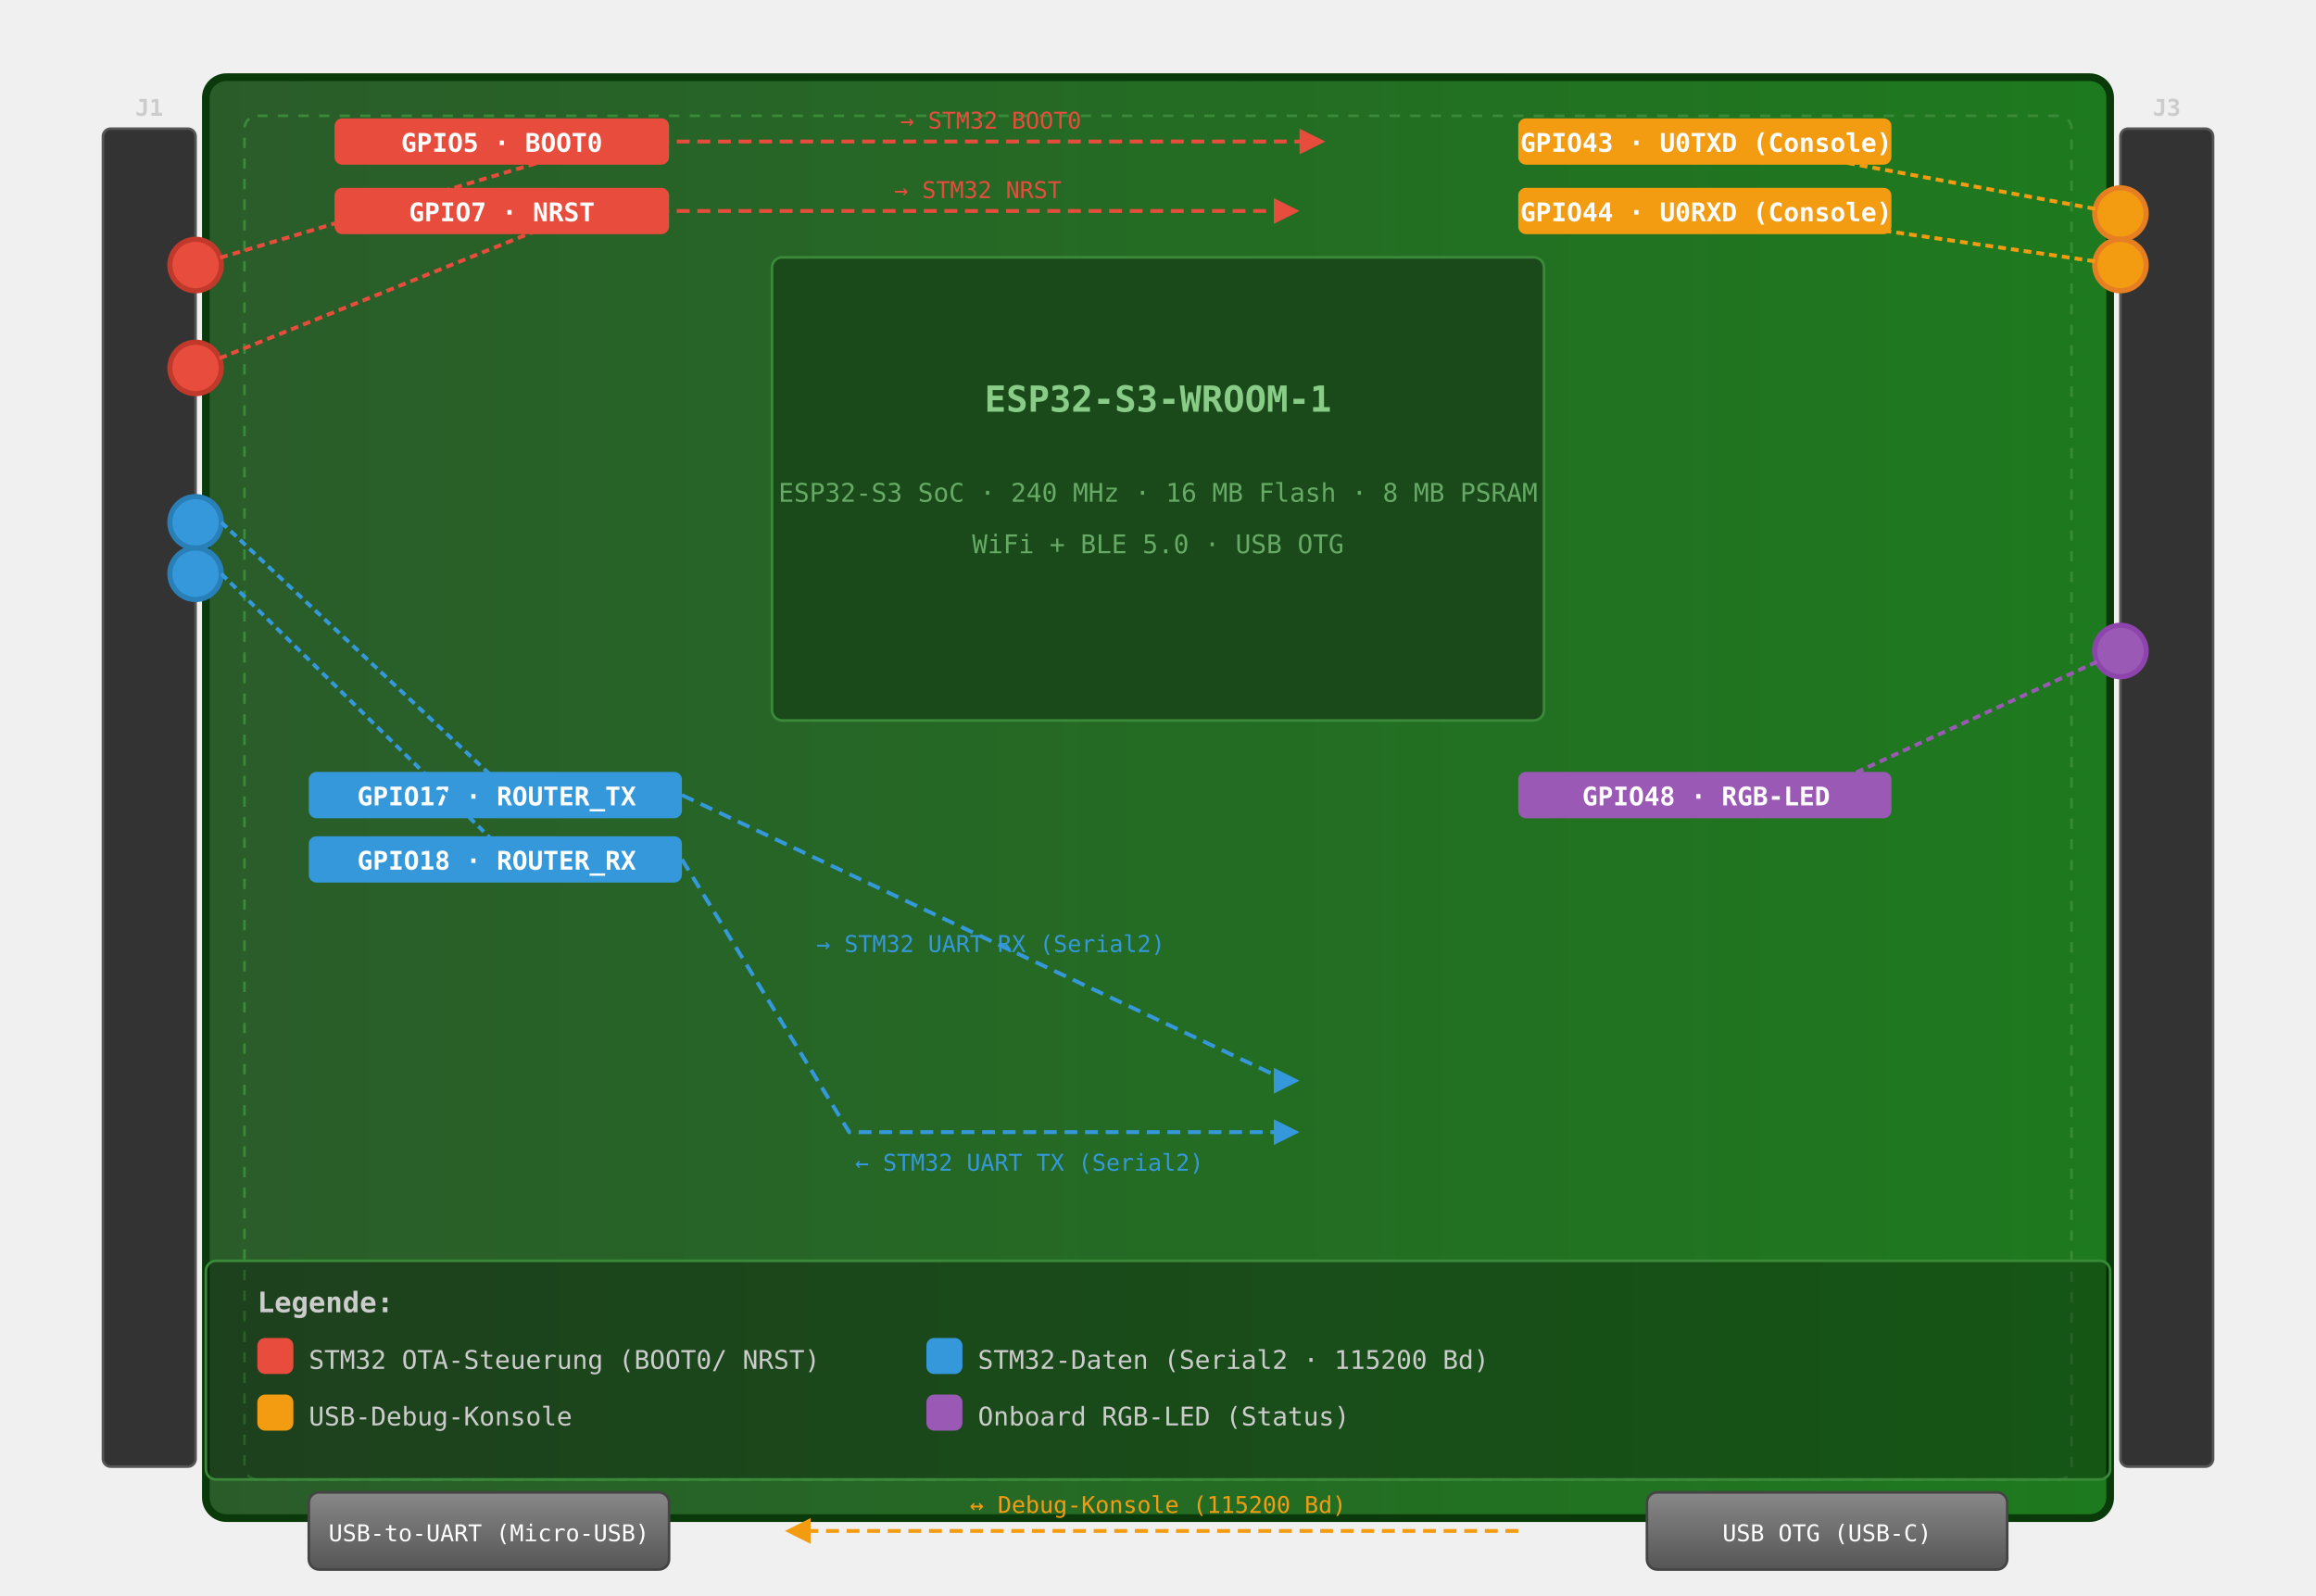
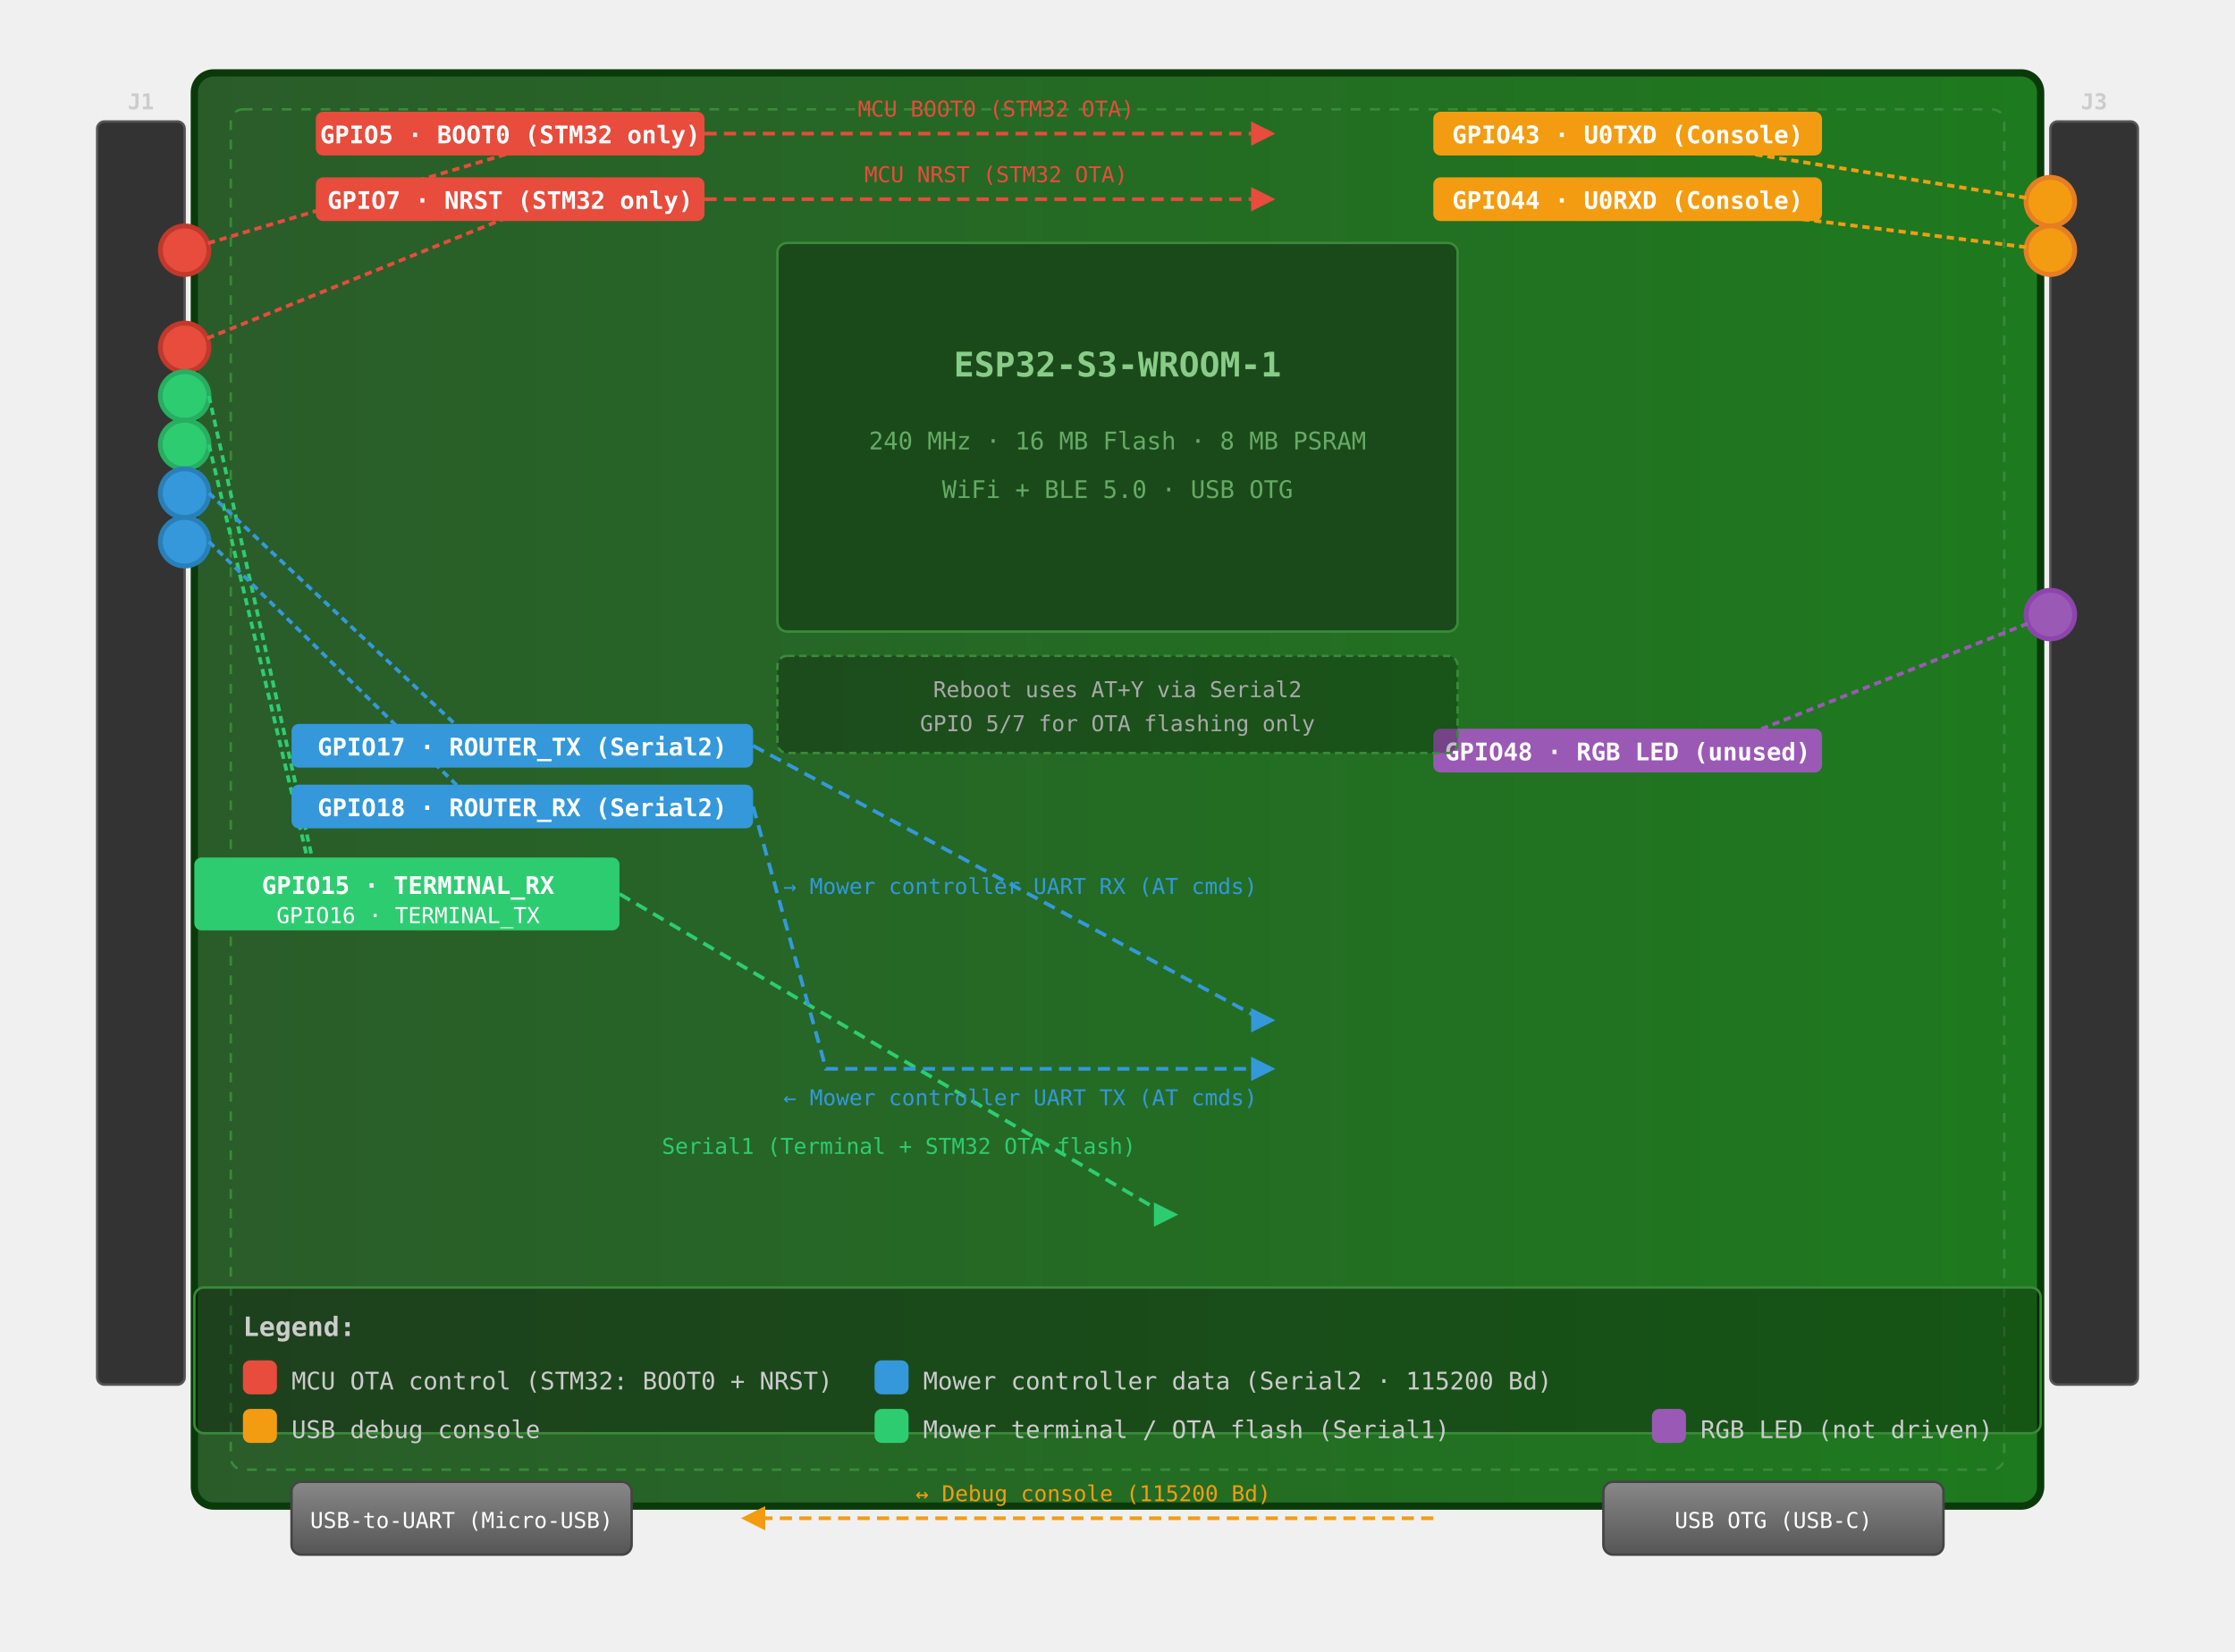
- <svg xmlns="http://www.w3.org/2000/svg" viewBox="0 0 900 620" font-family="Consolas, monospace" font-size="11">
+ <svg xmlns="http://www.w3.org/2000/svg" viewBox="0 0 920 680" font-family="Consolas, monospace" font-size="11">
  <defs>
    <linearGradient id="board" x1="0" y1="0" x2="1" y2="0">
      <stop offset="0%" stop-color="#2a5c2a" />
      <stop offset="100%" stop-color="#1e7a1e" />
    </linearGradient>
    <linearGradient id="usb" x1="0" y1="0" x2="0" y2="1">
      <stop offset="0%" stop-color="#888" />
      <stop offset="100%" stop-color="#555" />
    </linearGradient>
  </defs>
-   <rect x="80" y="30" width="740" height="560" rx="8" fill="url(#board)" stroke="#0a3a0a" stroke-width="3" />
-   <rect x="95" y="45" width="710" height="530" rx="5" fill="none" stroke="#3a8a3a" stroke-width="1" stroke-dasharray="4,4" />
-   <rect x="300" y="100" width="300" height="180" rx="4" fill="#1a4a1a" stroke="#3a8a3a" stroke-width="1" />
-   <text x="450" y="160" text-anchor="middle" fill="#8c8" font-size="14" font-weight="bold">ESP32-S3-WROOM-1</text>
-   <text x="450" y="195" text-anchor="middle" fill="#6a6" font-size="10">ESP32-S3 SoC · 240 MHz · 16 MB Flash · 8 MB PSRAM</text>
-   <text x="450" y="215" text-anchor="middle" fill="#6a6" font-size="10">WiFi + BLE 5.0 · USB OTG</text>
+   <rect x="80" y="30" width="760" height="590" rx="8" fill="url(#board)" stroke="#0a3a0a" stroke-width="3" />
+   <rect x="95" y="45" width="730" height="560" rx="5" fill="none" stroke="#3a8a3a" stroke-width="1" stroke-dasharray="4,4" />
+   <rect x="320" y="100" width="280" height="160" rx="4" fill="#1a4a1a" stroke="#3a8a3a" stroke-width="1" />
+   <text x="460" y="155" text-anchor="middle" fill="#8c8" font-size="14" font-weight="bold">ESP32-S3-WROOM-1</text>
+   <text x="460" y="185" text-anchor="middle" fill="#6a6" font-size="10">240 MHz · 16 MB Flash · 8 MB PSRAM</text>
+   <text x="460" y="205" text-anchor="middle" fill="#6a6" font-size="10">WiFi + BLE 5.0 · USB OTG</text>
  <rect x="40" y="50" width="36" height="520" rx="3" fill="#333" stroke="#555" stroke-width="1" />
  <text x="58" y="45" text-anchor="middle" fill="#ccc" font-size="9" font-weight="bold">J1</text>
-   <rect x="824" y="50" width="36" height="520" rx="3" fill="#333" stroke="#555" stroke-width="1" />
-   <text x="842" y="45" text-anchor="middle" fill="#ccc" font-size="9" font-weight="bold">J3</text>
-   <rect x="120" y="580" width="140" height="30" rx="4" fill="url(#usb)" stroke="#444" stroke-width="1" />
-   <text x="190" y="599" text-anchor="middle" fill="#fff" font-size="9">USB-to-UART (Micro-USB)</text>
-   <rect x="640" y="580" width="140" height="30" rx="4" fill="url(#usb)" stroke="#444" stroke-width="1" />
-   <text x="710" y="599" text-anchor="middle" fill="#fff" font-size="9">USB OTG (USB-C)</text>
+   <rect x="844" y="50" width="36" height="520" rx="3" fill="#333" stroke="#555" stroke-width="1" />
+   <text x="862" y="45" text-anchor="middle" fill="#ccc" font-size="9" font-weight="bold">J3</text>
+   <rect x="120" y="610" width="140" height="30" rx="4" fill="url(#usb)" stroke="#444" stroke-width="1" />
+   <text x="190" y="629" text-anchor="middle" fill="#fff" font-size="9">USB-to-UART (Micro-USB)</text>
+   <rect x="660" y="610" width="140" height="30" rx="4" fill="url(#usb)" stroke="#444" stroke-width="1" />
+   <text x="730" y="629" text-anchor="middle" fill="#fff" font-size="9">USB OTG (USB-C)</text>
  <circle cx="76" cy="103" r="10" fill="#e74c3c" stroke="#c0392b" stroke-width="2" />
  <circle cx="76" cy="143" r="10" fill="#e74c3c" stroke="#c0392b" stroke-width="2" />
+   <circle cx="76" cy="163" r="10" fill="#2ecc71" stroke="#27ae60" stroke-width="2" />
+   <circle cx="76" cy="183" r="10" fill="#2ecc71" stroke="#27ae60" stroke-width="2" />
  <circle cx="76" cy="203" r="10" fill="#3498db" stroke="#2980b9" stroke-width="2" />
  <circle cx="76" cy="223" r="10" fill="#3498db" stroke="#2980b9" stroke-width="2" />
-   <circle cx="824" cy="83" r="10" fill="#f39c12" stroke="#e67e22" stroke-width="2" />
-   <circle cx="824" cy="103" r="10" fill="#f39c12" stroke="#e67e22" stroke-width="2" />
-   <circle cx="824" cy="253" r="10" fill="#9b59b6" stroke="#8e44ad" stroke-width="2" />
+   <circle cx="844" cy="83" r="10" fill="#f39c12" stroke="#e67e22" stroke-width="2" />
+   <circle cx="844" cy="103" r="10" fill="#f39c12" stroke="#e67e22" stroke-width="2" />
+   <circle cx="844" cy="253" r="10" fill="#9b59b6" stroke="#8e44ad" stroke-width="2" />
  <line x1="76" y1="103" x2="220" y2="60" stroke="#e74c3c" stroke-width="1.5" stroke-dasharray="3,2" />
-   <rect x="130" y="46" width="130" height="18" rx="3" fill="#e74c3c" />
-   <text x="195" y="59" text-anchor="middle" fill="#fff" font-size="10" font-weight="bold">GPIO5 · BOOT0</text>
+   <rect x="130" y="46" width="160" height="18" rx="3" fill="#e74c3c" />
+   <text x="210" y="59" text-anchor="middle" fill="#fff" font-size="10" font-weight="bold">GPIO5 · BOOT0 (STM32 only)</text>
+   <line x1="290" y1="55" x2="520" y2="55" stroke="#e74c3c" stroke-width="1.5" stroke-dasharray="5,3" />
+   <polygon points="525,55 515,50 515,60" fill="#e74c3c" />
+   <text x="410" y="48" text-anchor="middle" fill="#e74c3c" font-size="9">MCU BOOT0 (STM32 OTA)</text>
  <line x1="76" y1="143" x2="220" y2="85" stroke="#e74c3c" stroke-width="1.5" stroke-dasharray="3,2" />
-   <rect x="130" y="73" width="130" height="18" rx="3" fill="#e74c3c" />
-   <text x="195" y="86" text-anchor="middle" fill="#fff" font-size="10" font-weight="bold">GPIO7 · NRST</text>
+   <rect x="130" y="73" width="160" height="18" rx="3" fill="#e74c3c" />
+   <text x="210" y="86" text-anchor="middle" fill="#fff" font-size="10" font-weight="bold">GPIO7 · NRST (STM32 only)</text>
+   <line x1="290" y1="82" x2="520" y2="82" stroke="#e74c3c" stroke-width="1.5" stroke-dasharray="5,3" />
+   <polygon points="525,82 515,77 515,87" fill="#e74c3c" />
+   <text x="410" y="75" text-anchor="middle" fill="#e74c3c" font-size="9">MCU NRST (STM32 OTA)</text>
+   <rect x="80" y="353" width="175" height="30" rx="3" fill="#2ecc71" />
+   <text x="168" y="368" text-anchor="middle" fill="#fff" font-size="10" font-weight="bold">GPIO15 · TERMINAL_RX</text>
+   <text x="168" y="380" text-anchor="middle" fill="#fff" font-size="9">GPIO16 · TERMINAL_TX</text>
+   <line x1="86" y1="163" x2="130" y2="360" stroke="#2ecc71" stroke-width="1.5" stroke-dasharray="3,2" />
+   <line x1="86" y1="183" x2="130" y2="368" stroke="#2ecc71" stroke-width="1.5" stroke-dasharray="3,2" />
+   <line x1="255" y1="368" x2="480" y2="500" stroke="#2ecc71" stroke-width="1.5" stroke-dasharray="5,3" />
+   <polygon points="485,500 475,495 475,505" fill="#2ecc71" />
+   <text x="370" y="475" text-anchor="middle" fill="#2ecc71" font-size="9">Serial1 (Terminal + STM32 OTA flash)</text>
  <line x1="86" y1="203" x2="200" y2="310" stroke="#3498db" stroke-width="1.5" stroke-dasharray="3,2" />
-   <rect x="120" y="300" width="145" height="18" rx="3" fill="#3498db" />
-   <text x="193" y="313" text-anchor="middle" fill="#fff" font-size="10" font-weight="bold">GPIO17 · ROUTER_TX</text>
+   <rect x="120" y="298" width="190" height="18" rx="3" fill="#3498db" />
+   <text x="215" y="311" text-anchor="middle" fill="#fff" font-size="10" font-weight="bold">GPIO17 · ROUTER_TX (Serial2)</text>
+   <line x1="310" y1="307" x2="520" y2="420" stroke="#3498db" stroke-width="1.5" stroke-dasharray="5,3" />
+   <polygon points="525,420 515,415 515,425" fill="#3498db" />
+   <text x="420" y="368" text-anchor="middle" fill="#3498db" font-size="9">→ Mower controller UART RX (AT cmds)</text>
  <line x1="86" y1="223" x2="200" y2="335" stroke="#3498db" stroke-width="1.5" stroke-dasharray="3,2" />
-   <rect x="120" y="325" width="145" height="18" rx="3" fill="#3498db" />
-   <text x="193" y="338" text-anchor="middle" fill="#fff" font-size="10" font-weight="bold">GPIO18 · ROUTER_RX</text>
-   <line x1="824" y1="83" x2="700" y2="60" stroke="#f39c12" stroke-width="1.5" stroke-dasharray="3,2" />
-   <rect x="590" y="46" width="145" height="18" rx="3" fill="#f39c12" />
-   <text x="663" y="59" text-anchor="middle" fill="#fff" font-size="10" font-weight="bold">GPIO43 · U0TXD (Console)</text>
-   <line x1="824" y1="103" x2="700" y2="85" stroke="#f39c12" stroke-width="1.5" stroke-dasharray="3,2" />
-   <rect x="590" y="73" width="145" height="18" rx="3" fill="#f39c12" />
-   <text x="663" y="86" text-anchor="middle" fill="#fff" font-size="10" font-weight="bold">GPIO44 · U0RXD (Console)</text>
-   <line x1="824" y1="253" x2="700" y2="310" stroke="#9b59b6" stroke-width="1.5" stroke-dasharray="3,2" />
-   <rect x="590" y="300" width="145" height="18" rx="3" fill="#9b59b6" />
-   <text x="663" y="313" text-anchor="middle" fill="#fff" font-size="10" font-weight="bold">GPIO48 · RGB-LED</text>
-   <line x1="255" y1="55" x2="510" y2="55" stroke="#e74c3c" stroke-width="1.5" stroke-dasharray="5,3" />
-   <polygon points="515,55 505,50 505,60" fill="#e74c3c" />
-   <text x="385" y="50" text-anchor="middle" fill="#e74c3c" font-size="9">→ STM32 BOOT0</text>
-   <line x1="255" y1="82" x2="500" y2="82" stroke="#e74c3c" stroke-width="1.5" stroke-dasharray="5,3" />
-   <polygon points="505,82 495,77 495,87" fill="#e74c3c" />
-   <text x="380" y="77" text-anchor="middle" fill="#e74c3c" font-size="9">→ STM32 NRST</text>
-   <line x1="265" y1="309" x2="500" y2="420" stroke="#3498db" stroke-width="1.5" stroke-dasharray="5,3" />
-   <polygon points="505,420 495,415 495,425" fill="#3498db" />
-   <text x="385" y="370" text-anchor="middle" fill="#3498db" font-size="9">→ STM32 UART RX (Serial2)</text>
-   <path d="M 265 334 L 330 440 L 500 440" stroke="#3498db" stroke-width="1.5" fill="none" stroke-dasharray="5,3" />
-   <polygon points="505,440 495,435 495,445" fill="#3498db" />
-   <text x="400" y="455" text-anchor="middle" fill="#3498db" font-size="9">← STM32 UART TX (Serial2)</text>
-   <line x1="590" y1="595" x2="310" y2="595" stroke="#f39c12" stroke-width="1.5" stroke-dasharray="5,3" />
-   <polygon points="305,595 315,590 315,600" fill="#f39c12" />
-   <text x="450" y="588" text-anchor="middle" fill="#f39c12" font-size="9">↔ Debug-Konsole (115200 Bd)</text>
-   <rect x="80" y="490" width="740" height="85" rx="4" fill="rgba(0,0,0,0.3)" stroke="#3a8a3a" stroke-width="1" />
-   <text x="100" y="510" fill="#ccc" font-size="11" font-weight="bold">Legende:</text>
-   <rect x="100" y="520" width="14" height="14" rx="3" fill="#e74c3c" />
-   <text x="120" y="532" fill="#ccc" font-size="10">STM32 OTA-Steuerung (BOOT0/ NRST)</text>
-   <rect x="360" y="520" width="14" height="14" rx="3" fill="#3498db" />
-   <text x="380" y="532" fill="#ccc" font-size="10">STM32-Daten (Serial2 · 115200 Bd)</text>
-   <rect x="100" y="542" width="14" height="14" rx="3" fill="#f39c12" />
-   <text x="120" y="554" fill="#ccc" font-size="10">USB-Debug-Konsole</text>
-   <rect x="360" y="542" width="14" height="14" rx="3" fill="#9b59b6" />
-   <text x="380" y="554" fill="#ccc" font-size="10">Onboard RGB-LED (Status)</text>
+   <rect x="120" y="323" width="190" height="18" rx="3" fill="#3498db" />
+   <text x="215" y="336" text-anchor="middle" fill="#fff" font-size="10" font-weight="bold">GPIO18 · ROUTER_RX (Serial2)</text>
+   <path d="M 310 332 L 340 440 L 520 440" stroke="#3498db" stroke-width="1.5" fill="none" stroke-dasharray="5,3" />
+   <polygon points="525,440 515,435 515,445" fill="#3498db" />
+   <text x="420" y="455" text-anchor="middle" fill="#3498db" font-size="9">← Mower controller UART TX (AT cmds)</text>
+   <line x1="844" y1="83" x2="700" y2="60" stroke="#f39c12" stroke-width="1.5" stroke-dasharray="3,2" />
+   <rect x="590" y="46" width="160" height="18" rx="3" fill="#f39c12" />
+   <text x="670" y="59" text-anchor="middle" fill="#fff" font-size="10" font-weight="bold">GPIO43 · U0TXD (Console)</text>
+   <line x1="844" y1="103" x2="700" y2="85" stroke="#f39c12" stroke-width="1.5" stroke-dasharray="3,2" />
+   <rect x="590" y="73" width="160" height="18" rx="3" fill="#f39c12" />
+   <text x="670" y="86" text-anchor="middle" fill="#fff" font-size="10" font-weight="bold">GPIO44 · U0RXD (Console)</text>
+   <line x1="844" y1="253" x2="700" y2="310" stroke="#9b59b6" stroke-width="1.5" stroke-dasharray="3,2" />
+   <rect x="590" y="300" width="160" height="18" rx="3" fill="#9b59b6" />
+   <text x="670" y="313" text-anchor="middle" fill="#fff" font-size="10" font-weight="bold">GPIO48 · RGB LED (unused)</text>
+   <line x1="590" y1="625" x2="310" y2="625" stroke="#f39c12" stroke-width="1.5" stroke-dasharray="5,3" />
+   <polygon points="305,625 315,620 315,630" fill="#f39c12" />
+   <text x="450" y="618" text-anchor="middle" fill="#f39c12" font-size="9">↔ Debug console (115200 Bd)</text>
+   <rect x="320" y="270" width="280" height="40" rx="4" fill="rgba(0,0,0,0.25)" stroke="#3a8a3a" stroke-width="1" stroke-dasharray="3,2" />
+   <text x="460" y="287" text-anchor="middle" fill="#aaa" font-size="9">Reboot uses AT+Y via Serial2</text>
+   <text x="460" y="301" text-anchor="middle" fill="#aaa" font-size="9">GPIO 5/7 for OTA flashing only</text>
+   <rect x="80" y="530" width="760" height="60" rx="4" fill="rgba(0,0,0,0.3)" stroke="#3a8a3a" stroke-width="1" />
+   <text x="100" y="550" fill="#ccc" font-size="11" font-weight="bold">Legend:</text>
+   <rect x="100" y="560" width="14" height="14" rx="3" fill="#e74c3c" />
+   <text x="120" y="572" fill="#ccc" font-size="10">MCU OTA control (STM32: BOOT0 + NRST)</text>
+   <rect x="360" y="560" width="14" height="14" rx="3" fill="#3498db" />
+   <text x="380" y="572" fill="#ccc" font-size="10">Mower controller data (Serial2 · 115200 Bd)</text>
+   <rect x="100" y="580" width="14" height="14" rx="3" fill="#f39c12" />
+   <text x="120" y="592" fill="#ccc" font-size="10">USB debug console</text>
+   <rect x="360" y="580" width="14" height="14" rx="3" fill="#2ecc71" />
+   <text x="380" y="592" fill="#ccc" font-size="10">Mower terminal / OTA flash (Serial1)</text>
+   <rect x="680" y="580" width="14" height="14" rx="3" fill="#9b59b6" />
+   <text x="700" y="592" fill="#ccc" font-size="10">RGB LED (not driven)</text>
</svg>
